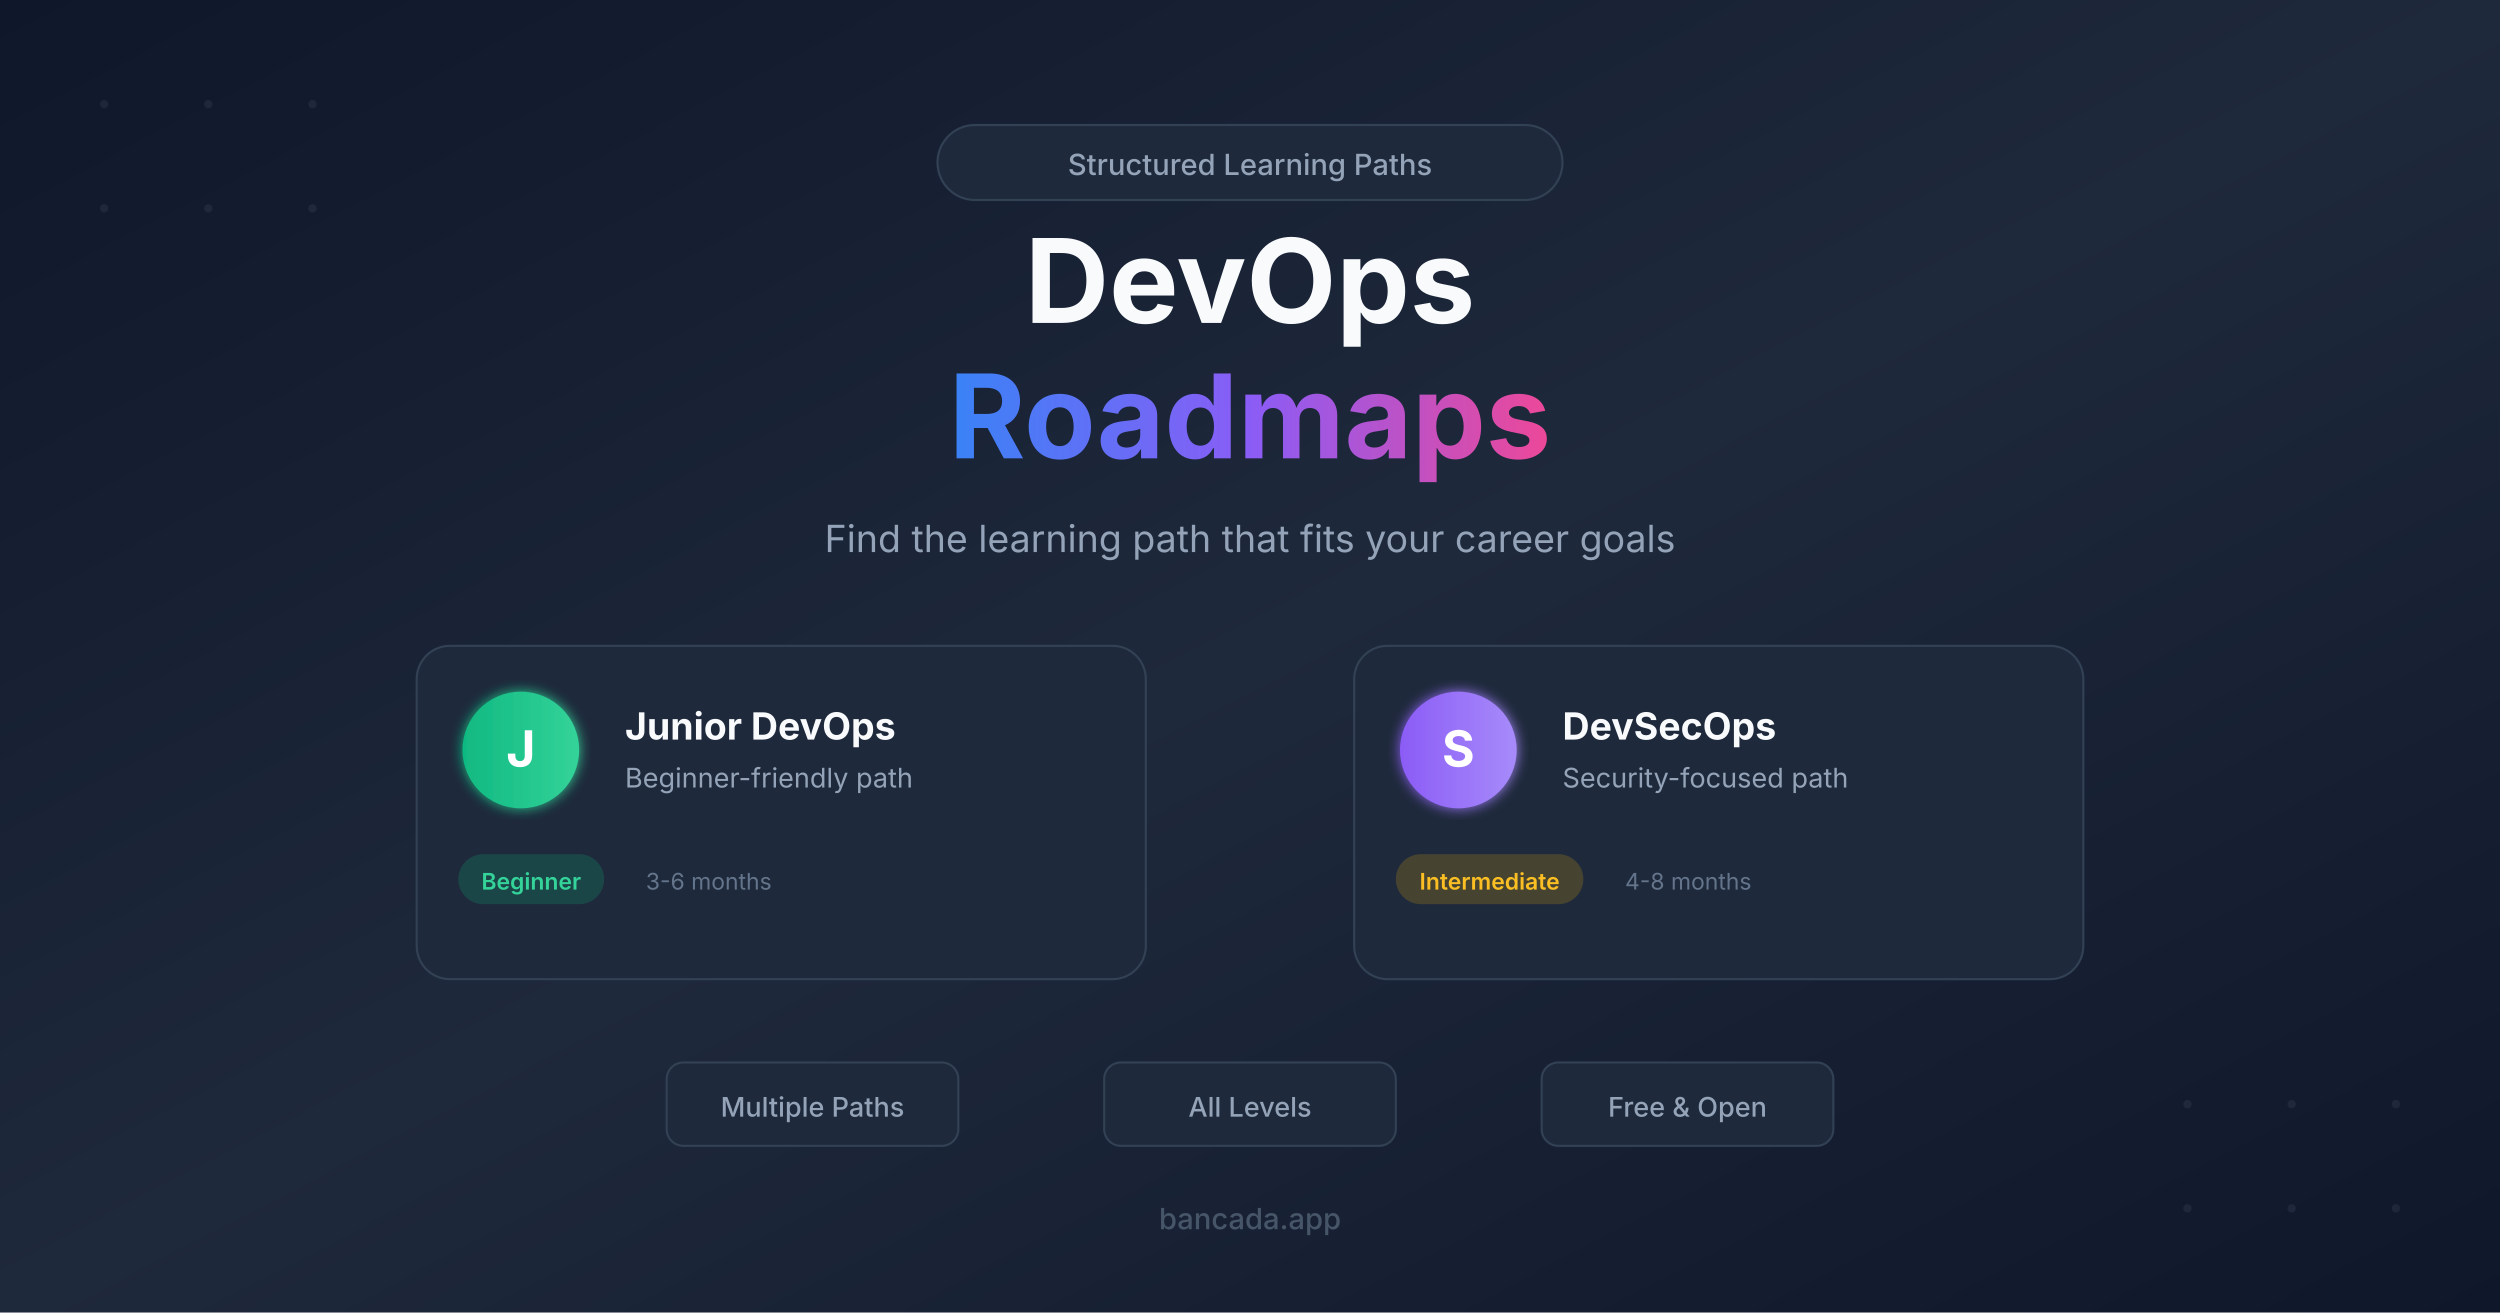
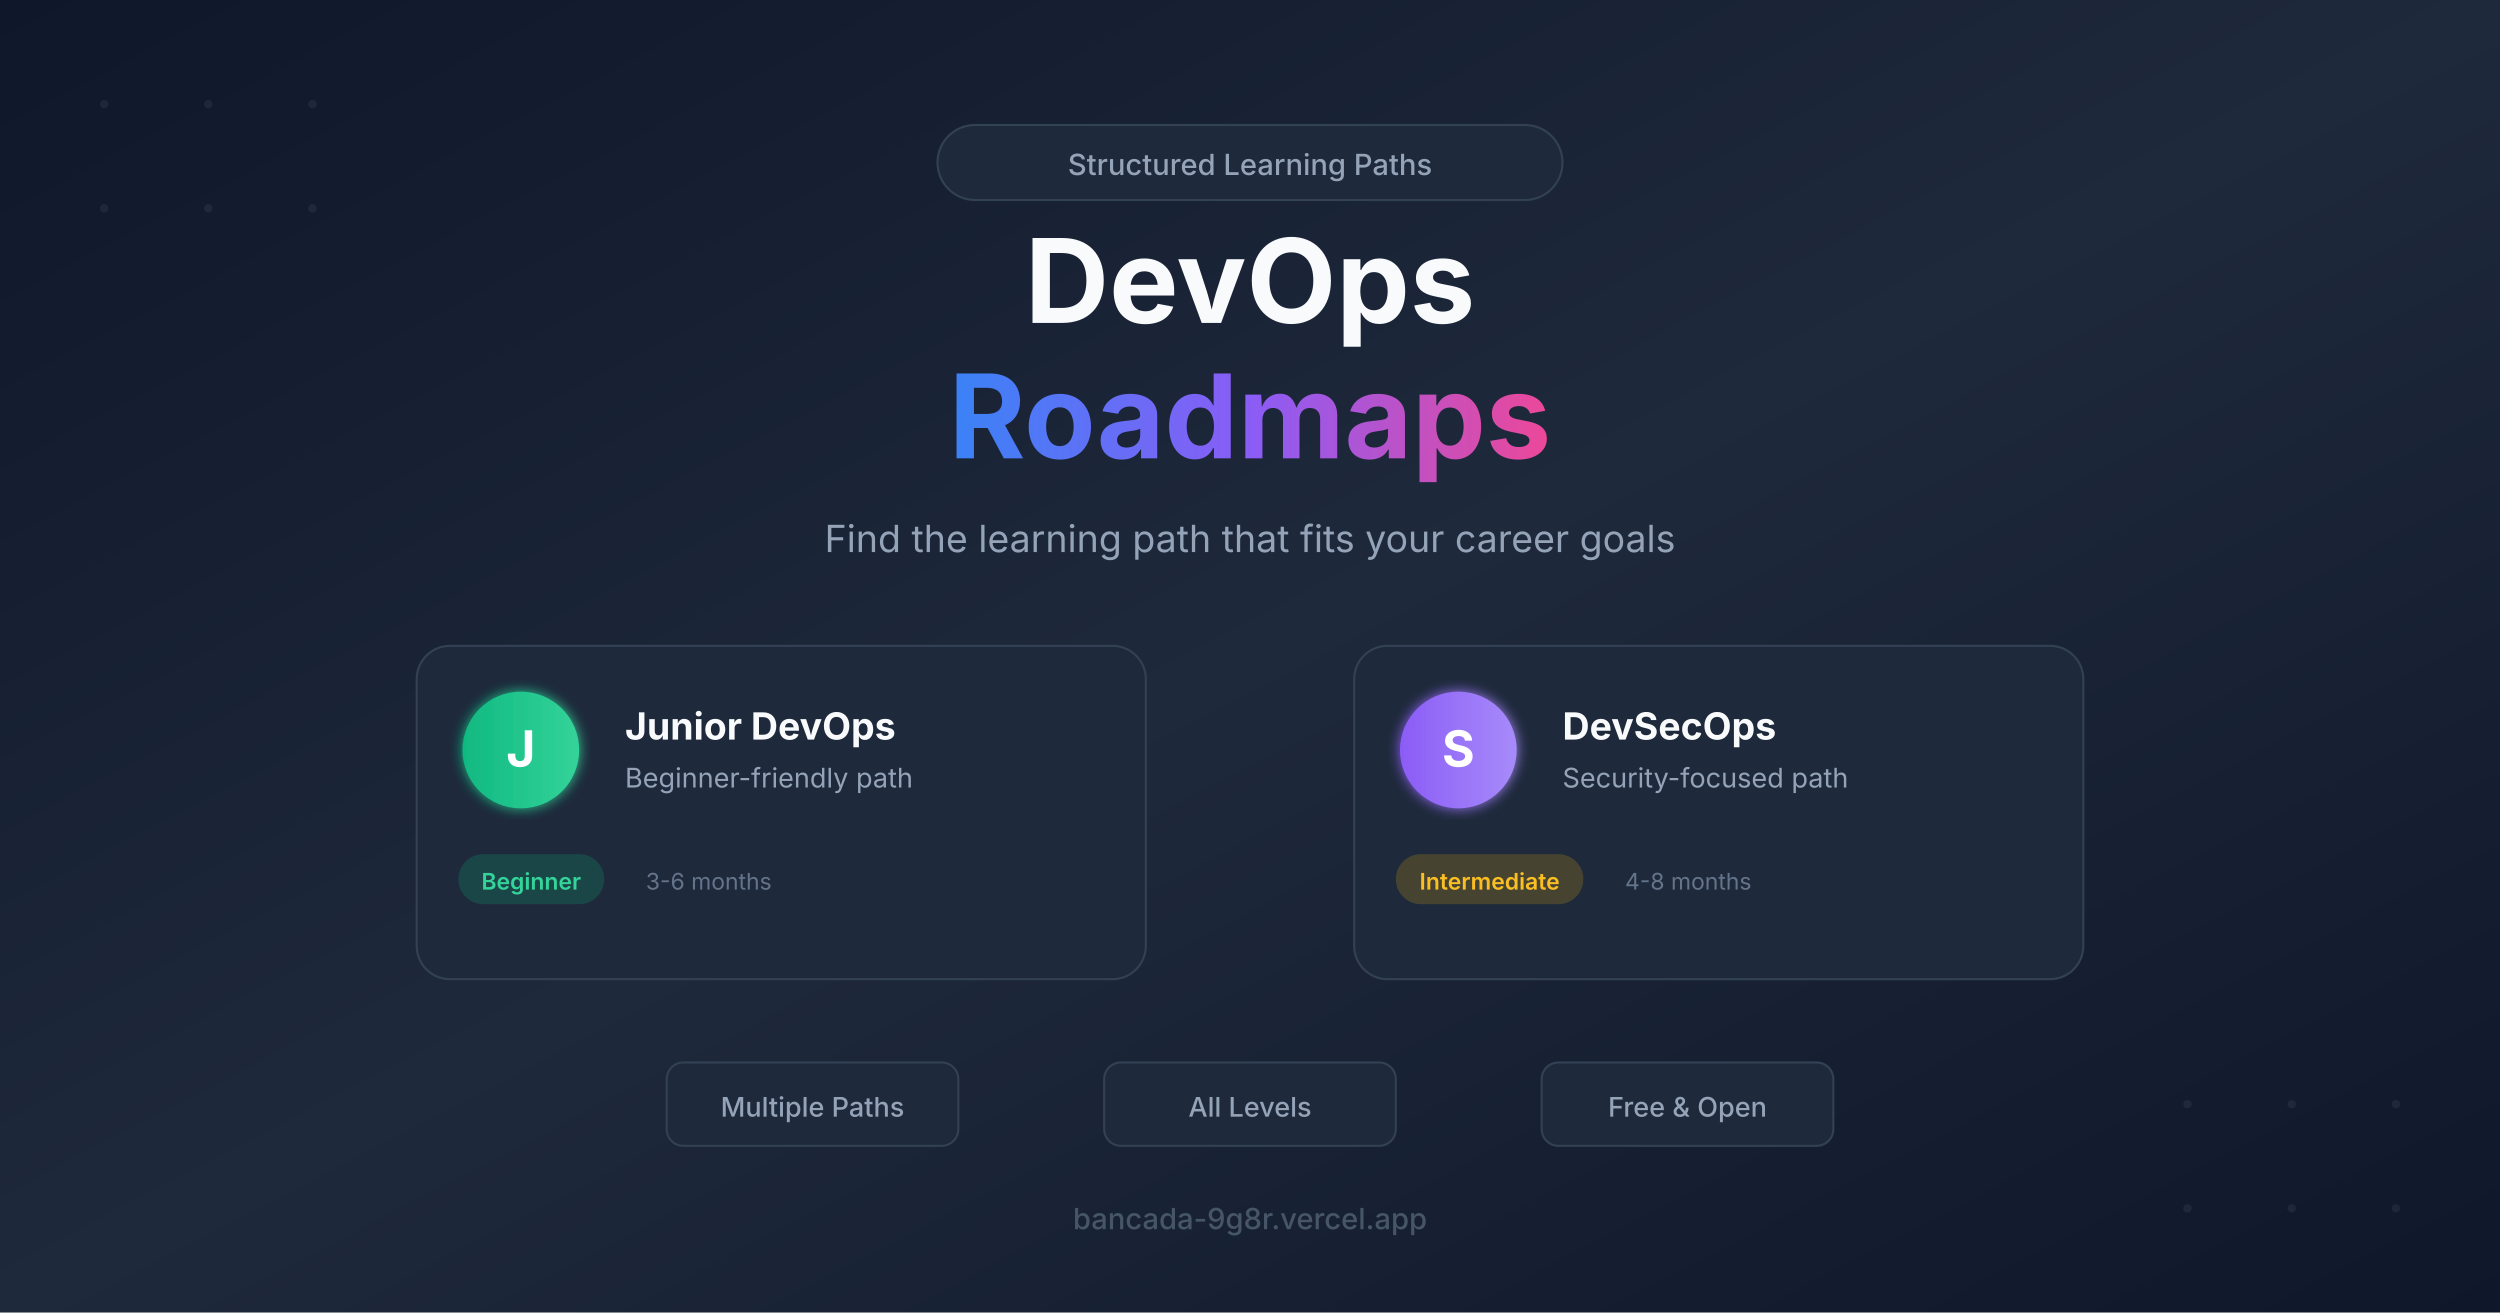
<svg xmlns="http://www.w3.org/2000/svg" width="1200" height="630">
  <defs>
    <linearGradient id="bgGradient" x1="0%" y1="0%" x2="100%" y2="100%">
      <stop offset="0%" style="stop-color:#0f172a;stop-opacity:1" />
      <stop offset="50%" style="stop-color:#1e293b;stop-opacity:1" />
      <stop offset="100%" style="stop-color:#0f172a;stop-opacity:1" />
    </linearGradient>
    <linearGradient id="titleGradient" x1="0%" y1="0%" x2="100%" y2="0%">
      <stop offset="0%" style="stop-color:#3b82f6;stop-opacity:1" />
      <stop offset="50%" style="stop-color:#8b5cf6;stop-opacity:1" />
      <stop offset="100%" style="stop-color:#ec4899;stop-opacity:1" />
    </linearGradient>
    <linearGradient id="greenGradient" x1="0%" y1="0%" x2="100%" y2="0%">
      <stop offset="0%" style="stop-color:#10b981;stop-opacity:1" />
      <stop offset="100%" style="stop-color:#34d399;stop-opacity:1" />
    </linearGradient>
    <linearGradient id="purpleGradient" x1="0%" y1="0%" x2="100%" y2="0%">
      <stop offset="0%" style="stop-color:#8b5cf6;stop-opacity:1" />
      <stop offset="100%" style="stop-color:#a78bfa;stop-opacity:1" />
    </linearGradient>
    <linearGradient id="blueGradient" x1="0%" y1="0%" x2="100%" y2="0%">
      <stop offset="0%" style="stop-color:#3b82f6;stop-opacity:1" />
      <stop offset="100%" style="stop-color:#60a5fa;stop-opacity:1" />
    </linearGradient>
    <filter id="glow">
      <feGaussianBlur stdDeviation="3" result="coloredBlur" />
      <feMerge>
        <feMergeNode in="coloredBlur" />
        <feMergeNode in="SourceGraphic" />
      </feMerge>
    </filter>
  </defs>
  <rect width="1200" height="630" fill="url(#bgGradient)" />
  <g opacity="0.1">
    <circle cx="50" cy="50" r="2" fill="#94a3b8" />
    <circle cx="100" cy="50" r="2" fill="#94a3b8" />
    <circle cx="150" cy="50" r="2" fill="#94a3b8" />
    <circle cx="50" cy="100" r="2" fill="#94a3b8" />
    <circle cx="100" cy="100" r="2" fill="#94a3b8" />
    <circle cx="150" cy="100" r="2" fill="#94a3b8" />
    <circle cx="1050" cy="530" r="2" fill="#94a3b8" />
    <circle cx="1100" cy="530" r="2" fill="#94a3b8" />
    <circle cx="1150" cy="530" r="2" fill="#94a3b8" />
    <circle cx="1050" cy="580" r="2" fill="#94a3b8" />
    <circle cx="1100" cy="580" r="2" fill="#94a3b8" />
    <circle cx="1150" cy="580" r="2" fill="#94a3b8" />
  </g>
  <rect x="450" y="60" width="300" height="36" rx="18" fill="#1e293b" stroke="#334155" stroke-width="1" />
  <text x="600" y="84" font-family="system-ui, -apple-system, sans-serif" font-size="14" font-weight="500" fill="#94a3b8" text-anchor="middle">Structured Learning Paths</text>
  <text x="600" y="155" font-family="system-ui, -apple-system, sans-serif" font-size="56" font-weight="700" fill="#f8fafc" text-anchor="middle">DevOps</text>
  <text x="600" y="220" font-family="system-ui, -apple-system, sans-serif" font-size="56" font-weight="700" fill="url(#titleGradient)" text-anchor="middle">Roadmaps</text>
  <text x="600" y="265" font-family="system-ui, -apple-system, sans-serif" font-size="18" fill="#94a3b8" text-anchor="middle">Find the learning path that fits your career goals</text>
  <g transform="translate(200, 310)">
    <rect x="0" y="0" width="350" height="160" rx="16" fill="#1e293b" stroke="#334155" stroke-width="1" />
    <circle cx="50" cy="50" r="28" fill="url(#greenGradient)" filter="url(#glow)" />
    <text x="50" y="58" font-family="system-ui, -apple-system, sans-serif" font-size="24" font-weight="700" fill="white" text-anchor="middle">J</text>
    <text x="100" y="45" font-family="system-ui, -apple-system, sans-serif" font-size="18" font-weight="700" fill="#f8fafc">Junior DevOps</text>
    <text x="100" y="68" font-family="system-ui, -apple-system, sans-serif" font-size="13" fill="#94a3b8">Beginner-friendly path</text>
    <rect x="20" y="100" width="70" height="24" rx="12" fill="#10b981" fill-opacity="0.2" />
    <text x="55" y="117" font-family="system-ui, -apple-system, sans-serif" font-size="11" font-weight="600" fill="#34d399" text-anchor="middle">Beginner</text>
    <text x="110" y="117" font-family="system-ui, -apple-system, sans-serif" font-size="11" fill="#64748b">3-6 months</text>
  </g>
  <g transform="translate(650, 310)">
    <rect x="0" y="0" width="350" height="160" rx="16" fill="#1e293b" stroke="#334155" stroke-width="1" />
    <circle cx="50" cy="50" r="28" fill="url(#purpleGradient)" filter="url(#glow)" />
    <text x="50" y="58" font-family="system-ui, -apple-system, sans-serif" font-size="24" font-weight="700" fill="white" text-anchor="middle">S</text>
    <text x="100" y="45" font-family="system-ui, -apple-system, sans-serif" font-size="18" font-weight="700" fill="#f8fafc">DevSecOps</text>
    <text x="100" y="68" font-family="system-ui, -apple-system, sans-serif" font-size="13" fill="#94a3b8">Security-focused path</text>
    <rect x="20" y="100" width="90" height="24" rx="12" fill="#eab308" fill-opacity="0.2" />
    <text x="65" y="117" font-family="system-ui, -apple-system, sans-serif" font-size="11" font-weight="600" fill="#fbbf24" text-anchor="middle">Intermediate</text>
    <text x="130" y="117" font-family="system-ui, -apple-system, sans-serif" font-size="11" fill="#64748b">4-8 months</text>
  </g>
  <g transform="translate(600, 530)">
    <rect x="-280" y="-20" width="140" height="40" rx="8" fill="#1e293b" stroke="#334155" stroke-width="1" />
    <text x="-210" y="6" font-family="system-ui, -apple-system, sans-serif" font-size="13" font-weight="500" fill="#94a3b8" text-anchor="middle">Multiple Paths</text>
    <rect x="-70" y="-20" width="140" height="40" rx="8" fill="#1e293b" stroke="#334155" stroke-width="1" />
    <text x="0" y="6" font-family="system-ui, -apple-system, sans-serif" font-size="13" font-weight="500" fill="#94a3b8" text-anchor="middle">All Levels</text>
    <rect x="140" y="-20" width="140" height="40" rx="8" fill="#1e293b" stroke="#334155" stroke-width="1" />
    <text x="210" y="6" font-family="system-ui, -apple-system, sans-serif" font-size="13" font-weight="500" fill="#94a3b8" text-anchor="middle">Free &amp; Open</text>
  </g>
-   <text x="600" y="590" font-family="system-ui, -apple-system, sans-serif" font-size="14" font-weight="500" fill="#475569" text-anchor="middle">bancada.app</text>
+   <text x="600" y="590" font-family="system-ui, -apple-system, sans-serif" font-size="14" font-weight="500" fill="#475569" text-anchor="middle">bancada-9g8r.vercel.app</text>
</svg>
